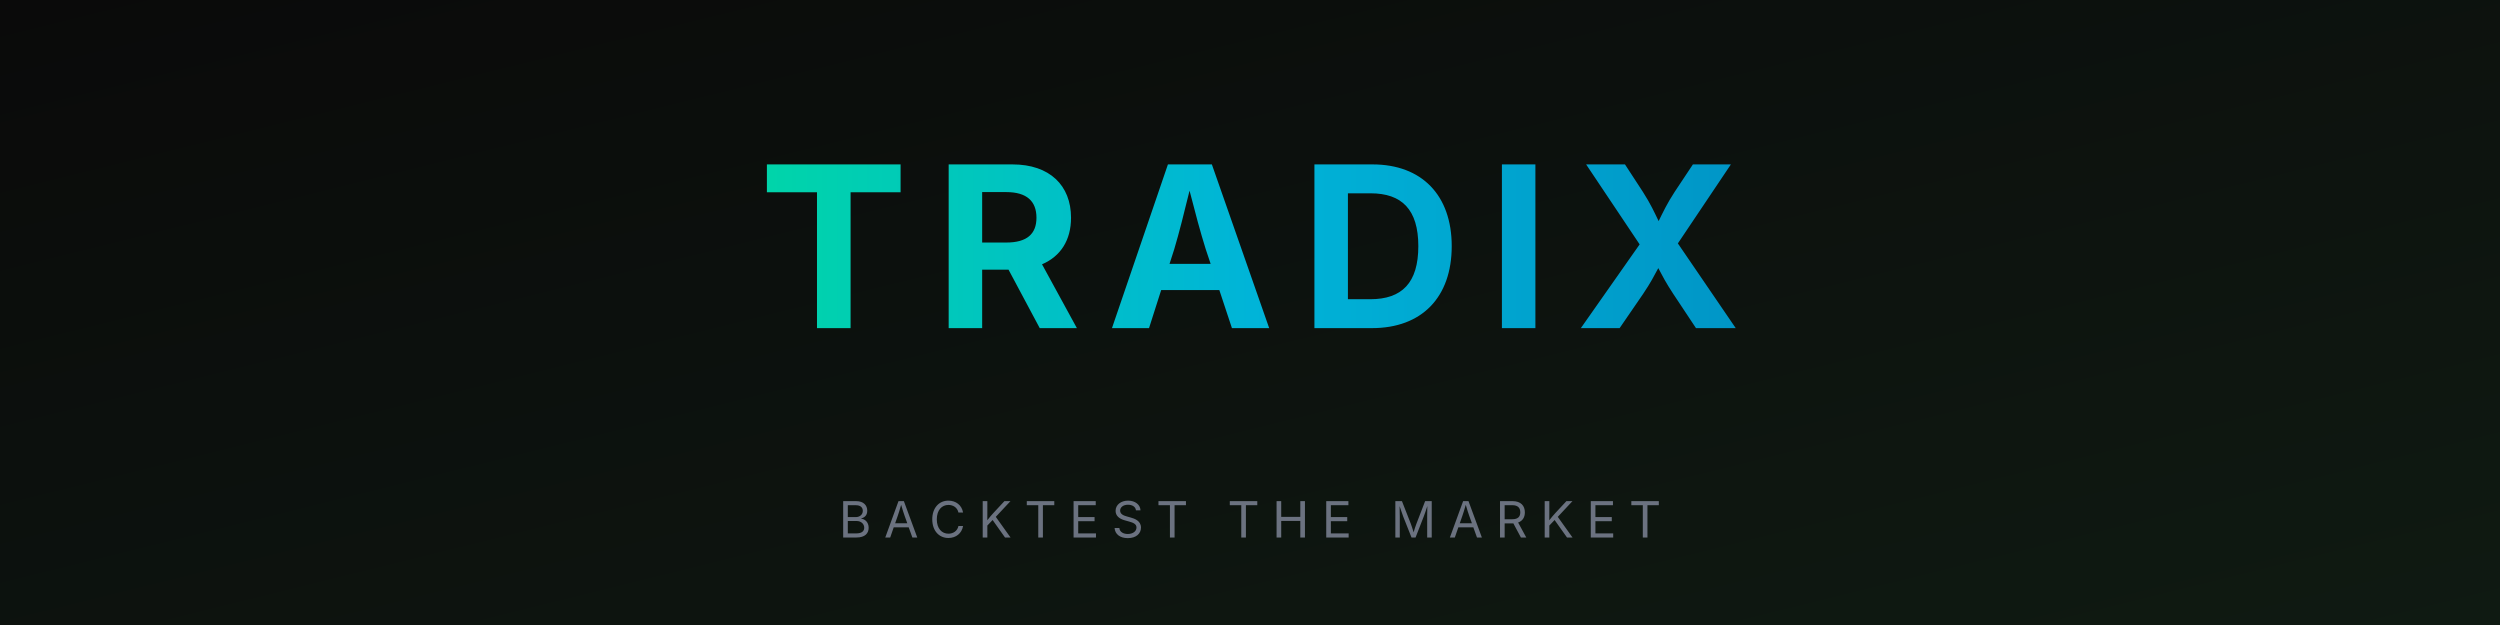
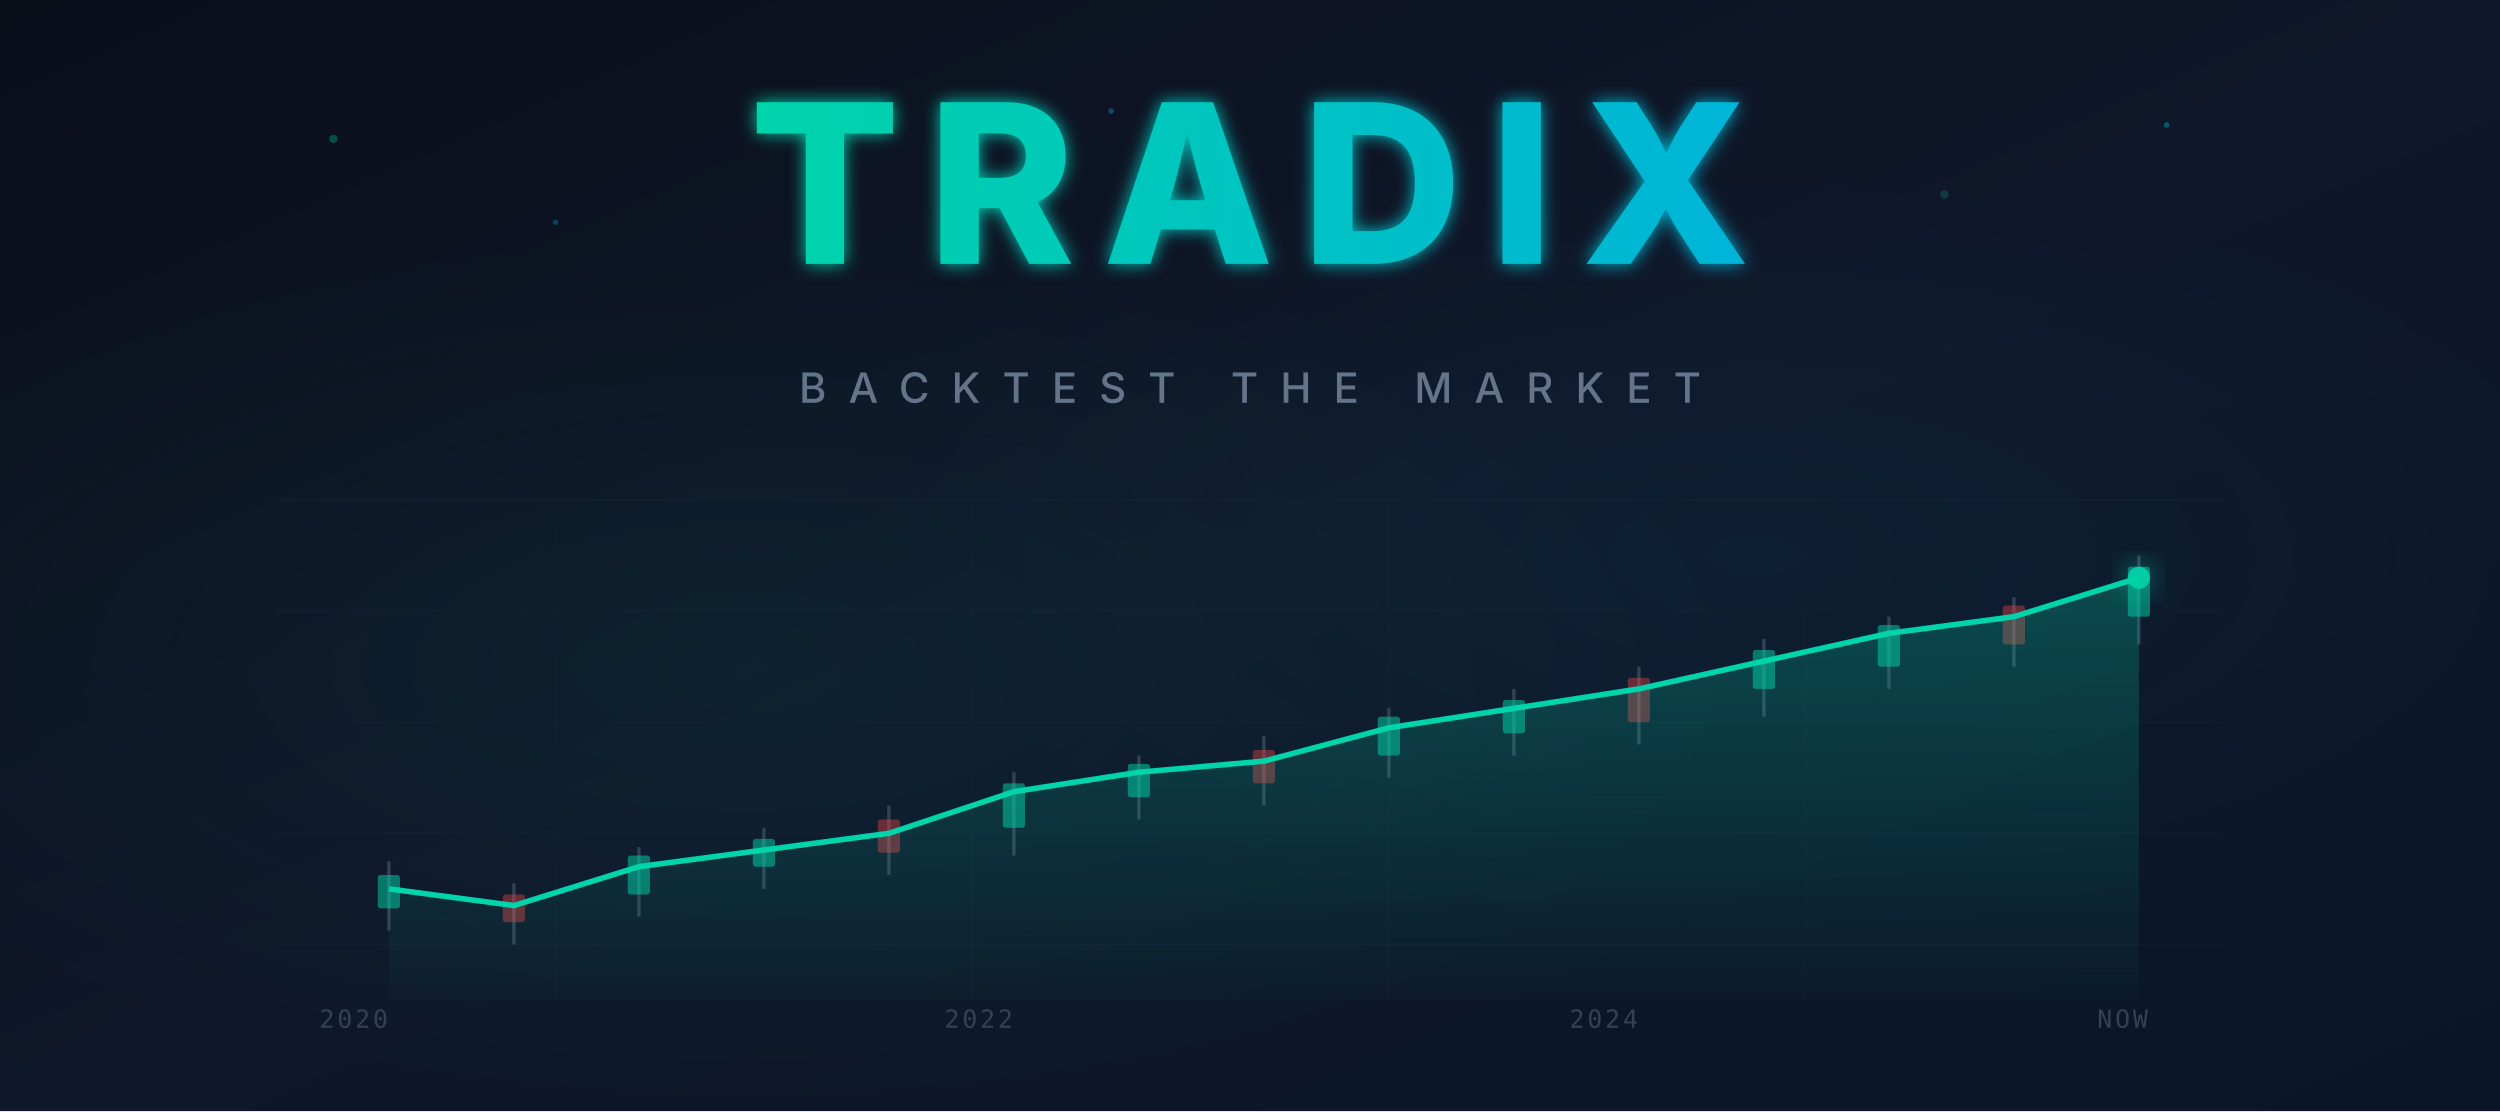
- <svg xmlns="http://www.w3.org/2000/svg" viewBox="0 0 800 200">
+ <svg xmlns="http://www.w3.org/2000/svg" viewBox="0 0 900 400">
  <defs>
    <linearGradient id="bg" x1="0%" y1="0%" x2="100%" y2="100%">
-       <stop offset="0%" style="stop-color:#0a0a0a" />
-       <stop offset="100%" style="stop-color:#0f1a12" />
+       <stop offset="0%" style="stop-color:#0a0f1a" />
+       <stop offset="50%" style="stop-color:#0f172a" />
+       <stop offset="100%" style="stop-color:#0a1628" />
    </linearGradient>
-     <linearGradient id="textGrad" x1="0%" y1="0%" x2="100%" y2="0%">
+     <linearGradient id="titleGrad" x1="0%" y1="0%" x2="100%" y2="0%">
      <stop offset="0%" style="stop-color:#00d4aa" />
-       <stop offset="50%" style="stop-color:#00b4d8" />
-       <stop offset="100%" style="stop-color:#0096c7" />
+       <stop offset="100%" style="stop-color:#00b4d8" />
    </linearGradient>
-     <linearGradient id="lineGrad" x1="0%" y1="0%" x2="100%" y2="0%">
+     <linearGradient id="chartFill" x1="0%" y1="0%" x2="0%" y2="100%">
+       <stop offset="0%" style="stop-color:#00d4aa;stop-opacity:0.25" />
+       <stop offset="100%" style="stop-color:#00d4aa;stop-opacity:0.02" />
+     </linearGradient>
+     <linearGradient id="gridGlow" x1="0%" y1="0%" x2="0%" y2="100%">
+       <stop offset="0%" style="stop-color:#1e293b;stop-opacity:0.6" />
+       <stop offset="100%" style="stop-color:#1e293b;stop-opacity:0" />
+     </linearGradient>
+     <linearGradient id="accentLine" x1="0%" y1="0%" x2="100%" y2="0%">
      <stop offset="0%" style="stop-color:#00d4aa;stop-opacity:0" />
-       <stop offset="50%" style="stop-color:#00d4aa;stop-opacity:1" />
+       <stop offset="15%" style="stop-color:#00d4aa;stop-opacity:1" />
+       <stop offset="85%" style="stop-color:#00b4d8;stop-opacity:1" />
+       <stop offset="100%" style="stop-color:#00b4d8;stop-opacity:0" />
+     </linearGradient>
+     <radialGradient id="glow1" cx="30%" cy="60%" r="40%">
+       <stop offset="0%" style="stop-color:#00d4aa;stop-opacity:0.06" />
      <stop offset="100%" style="stop-color:#00d4aa;stop-opacity:0" />
-     </linearGradient>
+     </radialGradient>
+     <radialGradient id="glow2" cx="70%" cy="50%" r="35%">
+       <stop offset="0%" style="stop-color:#00b4d8;stop-opacity:0.05" />
+       <stop offset="100%" style="stop-color:#00b4d8;stop-opacity:0" />
+     </radialGradient>
+     <filter id="textGlow">
+       <feGaussianBlur stdDeviation="3" result="blur" />
+       <feMerge>
+         <feMergeNode in="blur" />
+         <feMergeNode in="SourceGraphic" />
+       </feMerge>
+     </filter>
+     <filter id="dotGlow">
+       <feGaussianBlur stdDeviation="4" />
+     </filter>
  </defs>
-   <rect width="800" height="200" fill="url(#bg)" />
-   <line x1="150" y1="145" x2="650" y2="145" stroke="url(#lineGrad)" stroke-width="1" />
-   <text x="400" y="105" text-anchor="middle" fill="url(#textGrad)" font-family="'SF Pro Display', 'Segoe UI', sans-serif" font-size="72" font-weight="700" letter-spacing="8">TRADIX</text>
-   <text x="400" y="172" text-anchor="middle" fill="#6b7280" font-family="'SF Pro Display', 'Segoe UI', sans-serif" font-size="16" font-weight="400" letter-spacing="4">BACKTEST THE MARKET</text>
+   <rect width="900" height="400" fill="url(#bg)" />
+   <rect width="900" height="400" fill="url(#glow1)" />
+   <rect width="900" height="400" fill="url(#glow2)" />
+   <line x1="100" y1="180" x2="800" y2="180" stroke="#1e293b" stroke-width="0.5" opacity="0.3" />
+   <line x1="100" y1="220" x2="800" y2="220" stroke="#1e293b" stroke-width="0.5" opacity="0.3" />
+   <line x1="100" y1="260" x2="800" y2="260" stroke="#1e293b" stroke-width="0.5" opacity="0.3" />
+   <line x1="100" y1="300" x2="800" y2="300" stroke="#1e293b" stroke-width="0.5" opacity="0.3" />
+   <line x1="100" y1="340" x2="800" y2="340" stroke="#1e293b" stroke-width="0.5" opacity="0.3" />
+   <line x1="200" y1="180" x2="200" y2="360" stroke="#1e293b" stroke-width="0.5" opacity="0.2" />
+   <line x1="350" y1="180" x2="350" y2="360" stroke="#1e293b" stroke-width="0.5" opacity="0.2" />
+   <line x1="500" y1="180" x2="500" y2="360" stroke="#1e293b" stroke-width="0.5" opacity="0.2" />
+   <line x1="650" y1="180" x2="650" y2="360" stroke="#1e293b" stroke-width="0.5" opacity="0.2" />
+   <line x1="140" y1="335" x2="140" y2="310" stroke="#334155" stroke-width="1.2" />
+   <rect x="136" y="315" width="8" height="12" rx="1" fill="#00d4aa" opacity="0.5" />
+   <line x1="185" y1="340" x2="185" y2="318" stroke="#334155" stroke-width="1.2" />
+   <rect x="181" y="322" width="8" height="10" rx="1" fill="#ef4444" opacity="0.4" />
+   <line x1="230" y1="330" x2="230" y2="305" stroke="#334155" stroke-width="1.2" />
+   <rect x="226" y="308" width="8" height="14" rx="1" fill="#00d4aa" opacity="0.5" />
+   <line x1="275" y1="320" x2="275" y2="298" stroke="#334155" stroke-width="1.2" />
+   <rect x="271" y="302" width="8" height="10" rx="1" fill="#00d4aa" opacity="0.5" />
+   <line x1="320" y1="315" x2="320" y2="290" stroke="#334155" stroke-width="1.2" />
+   <rect x="316" y="295" width="8" height="12" rx="1" fill="#ef4444" opacity="0.4" />
+   <line x1="365" y1="308" x2="365" y2="278" stroke="#334155" stroke-width="1.2" />
+   <rect x="361" y="282" width="8" height="16" rx="1" fill="#00d4aa" opacity="0.5" />
+   <line x1="410" y1="295" x2="410" y2="272" stroke="#334155" stroke-width="1.2" />
+   <rect x="406" y="275" width="8" height="12" rx="1" fill="#00d4aa" opacity="0.5" />
+   <line x1="455" y1="290" x2="455" y2="265" stroke="#334155" stroke-width="1.2" />
+   <rect x="451" y="270" width="8" height="12" rx="1" fill="#ef4444" opacity="0.4" />
+   <line x1="500" y1="280" x2="500" y2="255" stroke="#334155" stroke-width="1.2" />
+   <rect x="496" y="258" width="8" height="14" rx="1" fill="#00d4aa" opacity="0.5" />
+   <line x1="545" y1="272" x2="545" y2="248" stroke="#334155" stroke-width="1.2" />
+   <rect x="541" y="252" width="8" height="12" rx="1" fill="#00d4aa" opacity="0.5" />
+   <line x1="590" y1="268" x2="590" y2="240" stroke="#334155" stroke-width="1.2" />
+   <rect x="586" y="244" width="8" height="16" rx="1" fill="#ef4444" opacity="0.4" />
+   <line x1="635" y1="258" x2="635" y2="230" stroke="#334155" stroke-width="1.2" />
+   <rect x="631" y="234" width="8" height="14" rx="1" fill="#00d4aa" opacity="0.5" />
+   <line x1="680" y1="248" x2="680" y2="222" stroke="#334155" stroke-width="1.2" />
+   <rect x="676" y="225" width="8" height="15" rx="1" fill="#00d4aa" opacity="0.5" />
+   <line x1="725" y1="240" x2="725" y2="215" stroke="#334155" stroke-width="1.2" />
+   <rect x="721" y="218" width="8" height="14" rx="1" fill="#ef4444" opacity="0.4" />
+   <line x1="770" y1="232" x2="770" y2="200" stroke="#334155" stroke-width="1.2" />
+   <rect x="766" y="204" width="8" height="18" rx="1" fill="#00d4aa" opacity="0.5" />
+   <polygon points="140,320 185,326 230,312 275,306 320,300 365,285 410,278 455,274 500,262 545,255 590,248 635,238 680,228 725,222 770,208 770,360 140,360" fill="url(#chartFill)" />
+   <polyline points="140,320 185,326 230,312 275,306 320,300 365,285 410,278 455,274 500,262 545,255 590,248 635,238 680,228 725,222 770,208" fill="none" stroke="#00d4aa" stroke-width="2" stroke-linejoin="round" />
+   <circle cx="770" cy="208" r="4" fill="#00d4aa" opacity="0.9" />
+   <circle cx="770" cy="208" r="8" fill="#00d4aa" opacity="0.2" filter="url(#dotGlow)" />
+   <circle cx="120" cy="50" r="1.5" fill="#00d4aa" opacity="0.3" />
+   <circle cx="780" cy="45" r="1" fill="#00b4d8" opacity="0.4" />
+   <circle cx="700" cy="70" r="1.5" fill="#00d4aa" opacity="0.2" />
+   <circle cx="200" cy="80" r="1" fill="#00b4d8" opacity="0.3" />
+   <circle cx="550" cy="55" r="1.5" fill="#00d4aa" opacity="0.25" />
+   <circle cx="400" cy="40" r="1" fill="#00b4d8" opacity="0.35" />
+   <text x="450" y="95" text-anchor="middle" fill="url(#titleGrad)" font-family="'SF Pro Display', 'Segoe UI', system-ui, -apple-system, sans-serif" font-size="80" font-weight="800" letter-spacing="10" filter="url(#textGlow)">TRADIX</text>
+   <line x1="200" y1="115" x2="700" y2="115" stroke="url(#accentLine)" stroke-width="1.5" />
+   <text x="450" y="145" text-anchor="middle" fill="#64748b" font-family="'SF Pro Display', 'Segoe UI', system-ui, -apple-system, sans-serif" font-size="15" font-weight="500" letter-spacing="8">BACKTEST THE MARKET</text>
+   <text x="115" y="370" fill="#334155" font-family="monospace" font-size="9" letter-spacing="1">2020</text>
+   <text x="340" y="370" fill="#334155" font-family="monospace" font-size="9" letter-spacing="1">2022</text>
+   <text x="565" y="370" fill="#334155" font-family="monospace" font-size="9" letter-spacing="1">2024</text>
+   <text x="755" y="370" fill="#334155" font-family="monospace" font-size="9" letter-spacing="1">NOW</text>
</svg>
